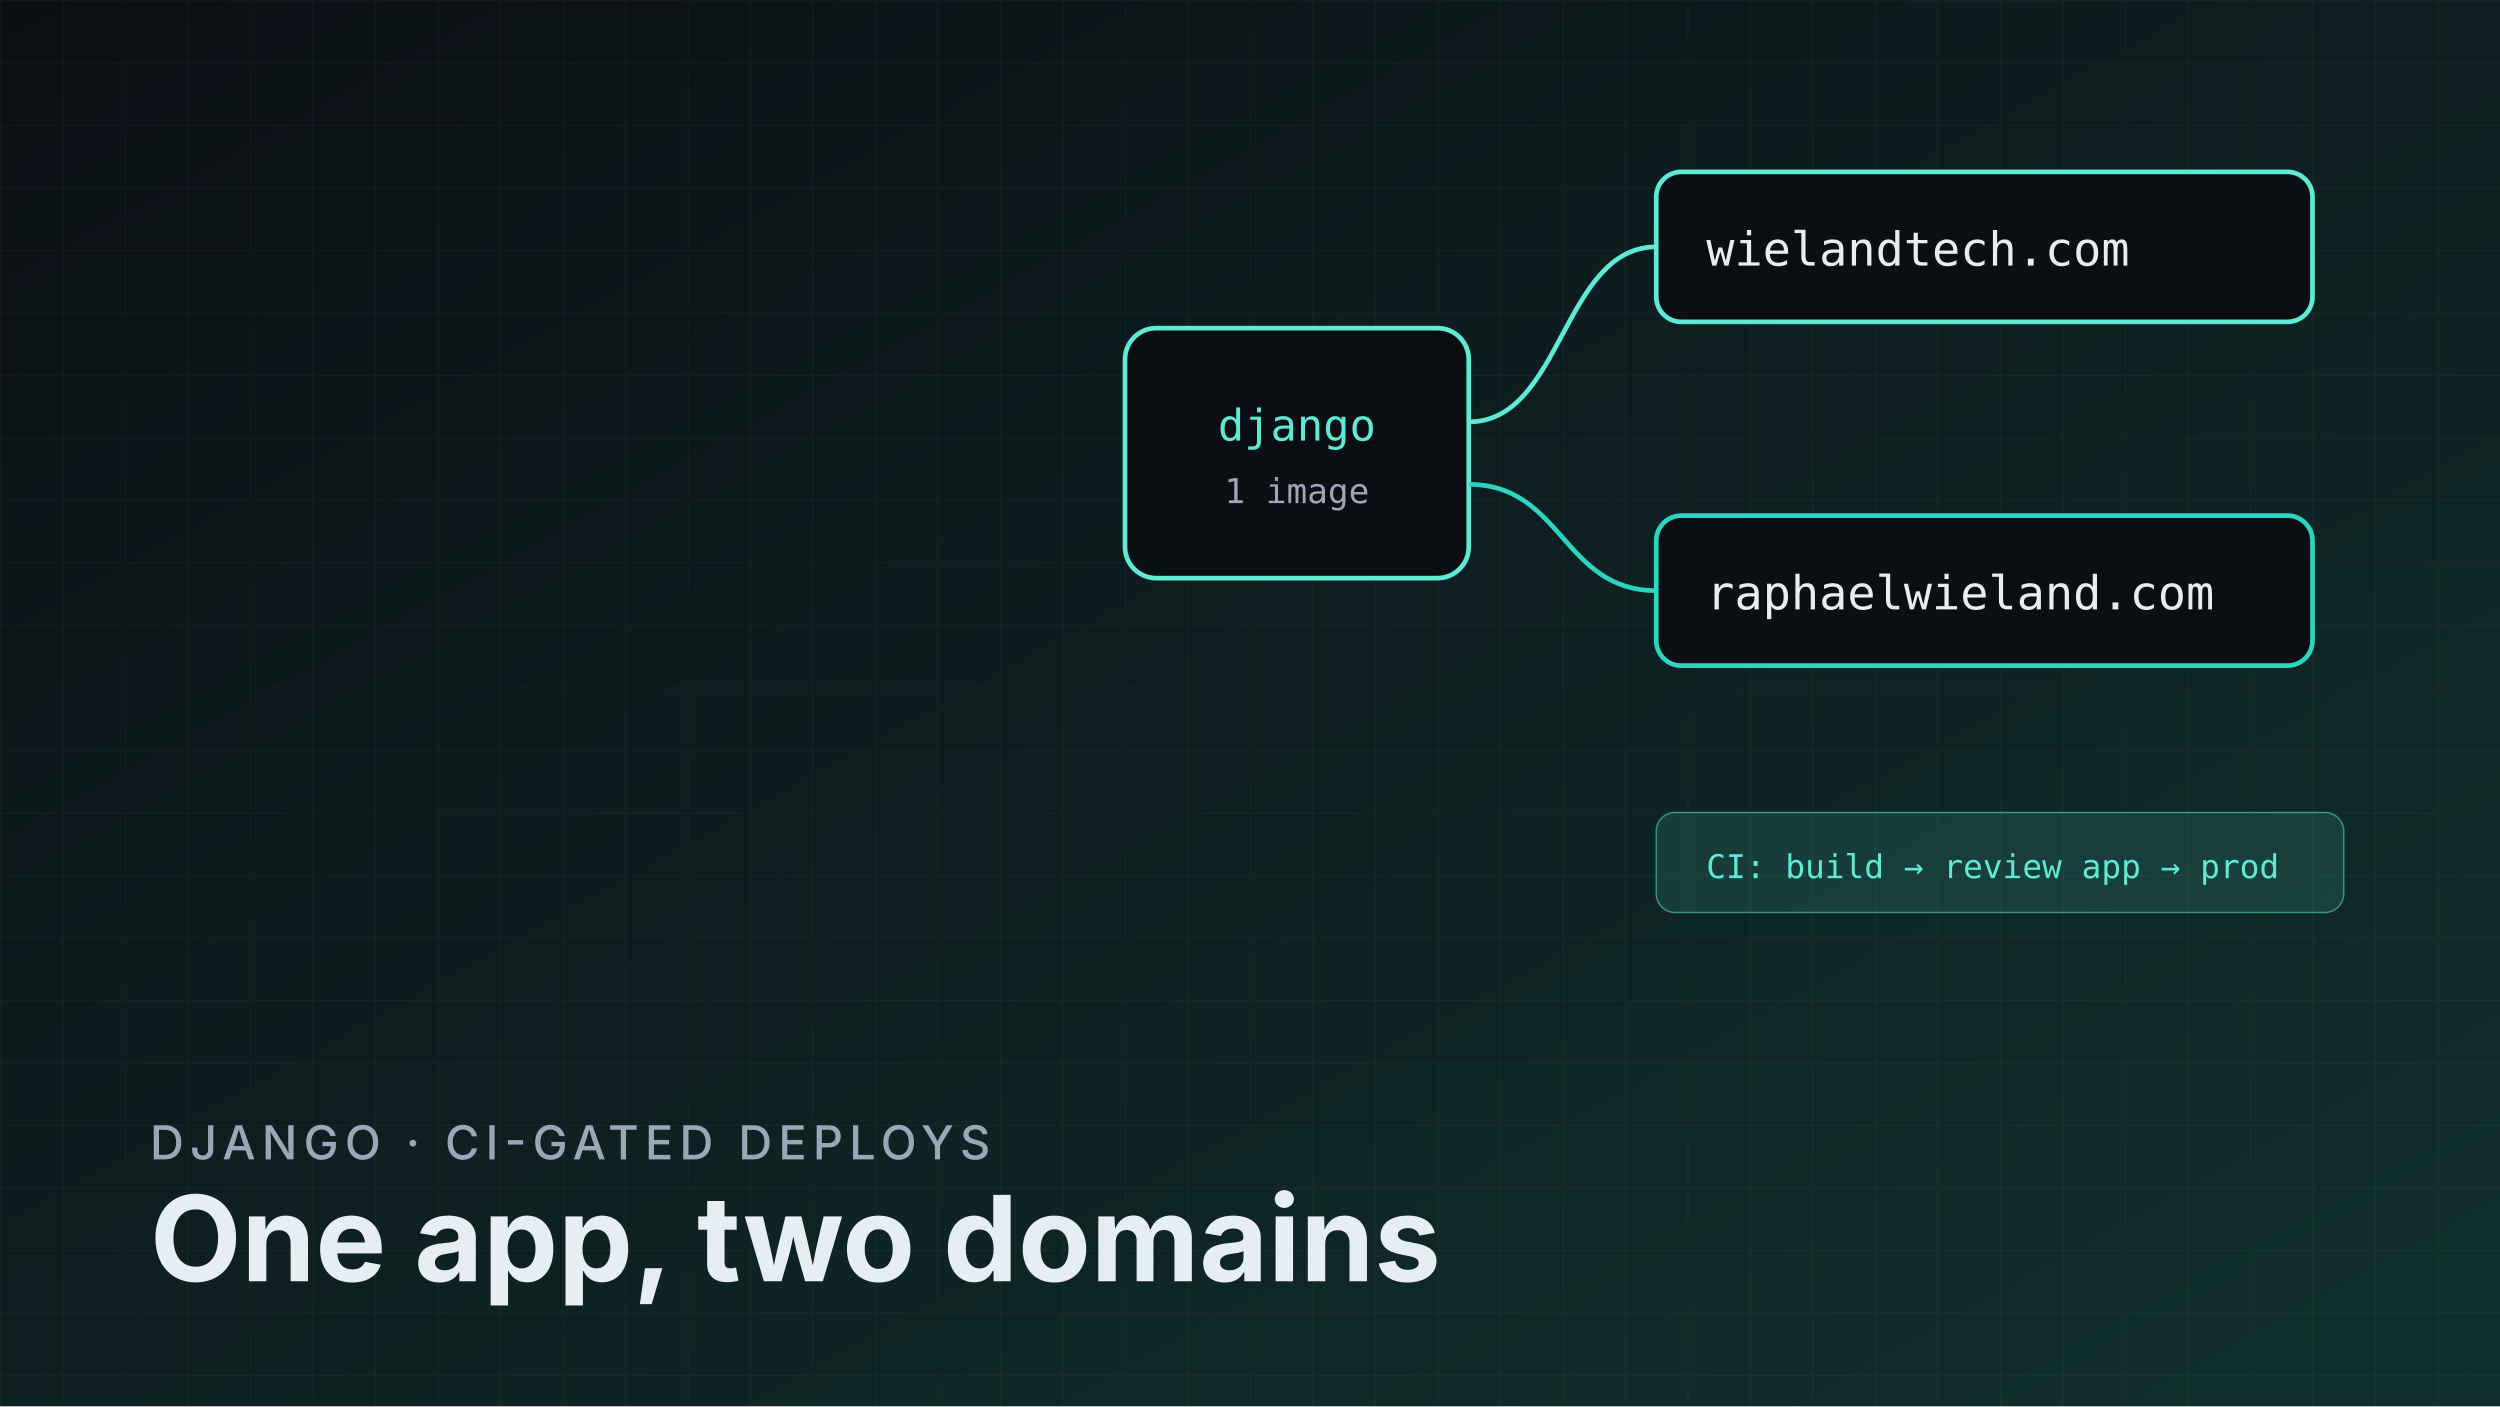
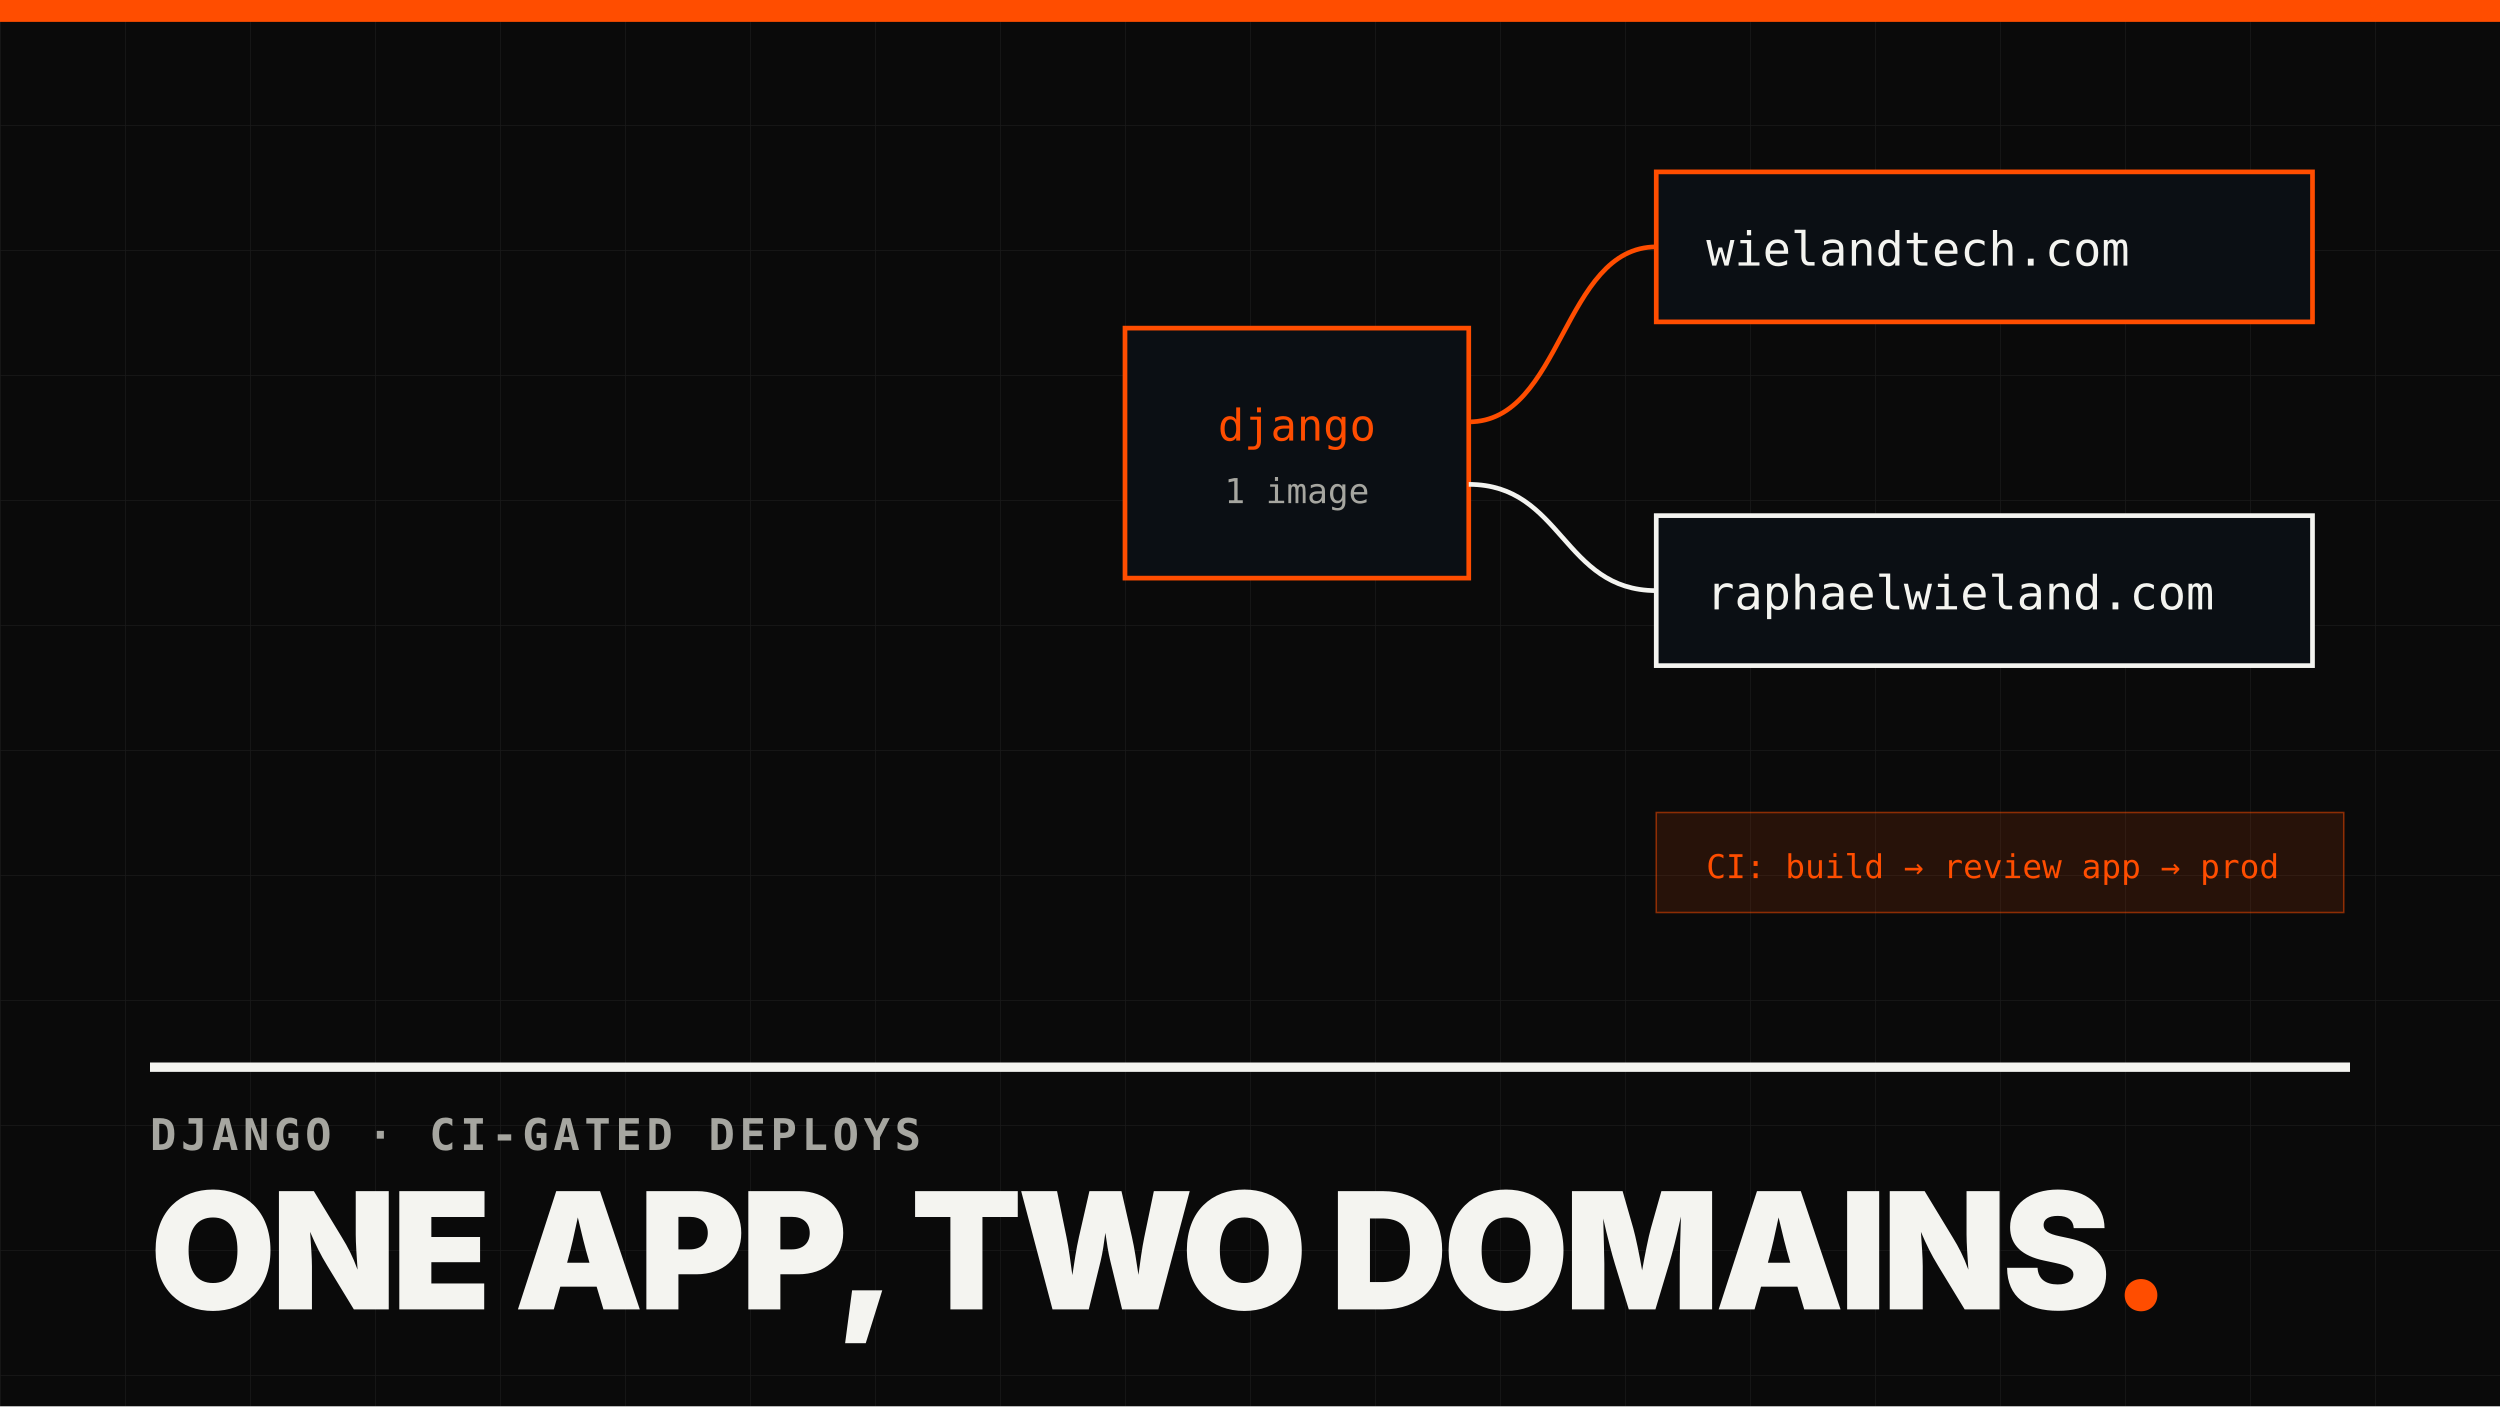
<svg xmlns="http://www.w3.org/2000/svg" viewBox="0 0 1600 900" width="1600" height="900">
  <defs>
-     <linearGradient id="bg" x1="0" y1="0" x2="1" y2="1">
-       <stop offset="0" stop-color="#0b0f14" />
-       <stop offset="1" stop-color="#10302d" />
-     </linearGradient>
-     <pattern id="grid" width="40" height="40" patternUnits="userSpaceOnUse">
-       <path d="M40 0H0V40" fill="none" stroke="#ffffff" stroke-opacity="0.04" stroke-width="1" />
+     <pattern id="grid" width="80" height="80" patternUnits="userSpaceOnUse">
+       <path d="M80 0H0V80" fill="none" stroke="#ffffff" stroke-opacity="0.07" stroke-width="1" />
    </pattern>
  </defs>
-   <rect width="1600" height="900" fill="url(#bg)" />
+   <rect width="1600" height="900" fill="#0a0a0a" />
  <rect width="1600" height="900" fill="url(#grid)" />
-   <rect x="1060" y="110" width="420" height="96" rx="16" fill="#0b0f14" stroke="#5eead4" stroke-width="3" />
-   <text x="1092" y="170" font-family="'JetBrains Mono', Consolas, monospace" font-size="30" fill="#e6edf3">wielandtech.com</text>
-   <rect x="1060" y="330" width="420" height="96" rx="16" fill="#0b0f14" stroke="#2dd4bf" stroke-width="3" />
-   <text x="1092" y="390" font-family="'JetBrains Mono', Consolas, monospace" font-size="30" fill="#e6edf3">raphaelwieland.com</text>
-   <rect x="720" y="210" width="220" height="160" rx="20" fill="#0b0f14" stroke="#5eead4" stroke-width="3" />
-   <text x="830" y="282" text-anchor="middle" font-family="'JetBrains Mono', Consolas, monospace" font-size="28" fill="#5eead4">django</text>
-   <text x="830" y="322" text-anchor="middle" font-family="'JetBrains Mono', Consolas, monospace" font-size="22" fill="#9aa7b6">1 image</text>
-   <path d="M940 270 C1000 270 1000 158 1060 158" fill="none" stroke="#5eead4" stroke-width="3" />
-   <path d="M940 310 C1000 310 1000 378 1060 378" fill="none" stroke="#2dd4bf" stroke-width="3" />
-   <rect x="1060" y="520" width="440" height="64" rx="12" fill="#5eead4" fill-opacity="0.12" stroke="#5eead4" stroke-opacity="0.5" />
-   <text x="1092" y="562" font-family="'JetBrains Mono', Consolas, monospace" font-size="21" fill="#5eead4">CI: build → review app → prod</text>
-   <text x="96" y="742" font-family="Inter, 'Segoe UI', Arial, sans-serif" font-size="30" font-weight="500" fill="#9aa7b6" letter-spacing="4">DJANGO · CI-GATED DEPLOYS</text>
-   <text x="96" y="820" font-family="Inter, 'Segoe UI', Arial, sans-serif" font-size="76" font-weight="700" fill="#e6edf3">One app, two domains</text>
+   <rect x="0" y="0" width="1600" height="14" fill="#ff4d00" />
+   <rect x="1060" y="110" width="420" height="96" fill="#0b0f14" stroke="#ff4d00" stroke-width="3" />
+   <text x="1092" y="170" font-family="'JetBrains Mono', Consolas, monospace" font-size="30" fill="#f4f4f0">wielandtech.com</text>
+   <rect x="1060" y="330" width="420" height="96" fill="#0b0f14" stroke="#f4f4f0" stroke-width="3" />
+   <text x="1092" y="390" font-family="'JetBrains Mono', Consolas, monospace" font-size="30" fill="#f4f4f0">raphaelwieland.com</text>
+   <rect x="720" y="210" width="220" height="160" fill="#0b0f14" stroke="#ff4d00" stroke-width="3" />
+   <text x="830" y="282" text-anchor="middle" font-family="'JetBrains Mono', Consolas, monospace" font-size="28" fill="#ff4d00">django</text>
+   <text x="830" y="322" text-anchor="middle" font-family="'JetBrains Mono', Consolas, monospace" font-size="22" fill="#a6a6a0">1 image</text>
+   <path d="M940 270 C1000 270 1000 158 1060 158" fill="none" stroke="#ff4d00" stroke-width="3" />
+   <path d="M940 310 C1000 310 1000 378 1060 378" fill="none" stroke="#f4f4f0" stroke-width="3" />
+   <rect x="1060" y="520" width="440" height="64" fill="#ff4d00" fill-opacity="0.12" stroke="#ff4d00" stroke-opacity="0.5" />
+   <text x="1092" y="562" font-family="'JetBrains Mono', Consolas, monospace" font-size="21" fill="#ff4d00">CI: build → review app → prod</text>
+   <rect x="96" y="680" width="1408" height="6" fill="#f4f4f0" />
+   <text x="96" y="736" font-family="'JetBrains Mono', Consolas, monospace" font-size="28" font-weight="700" fill="#a6a6a0" letter-spacing="3">DJANGO · CI-GATED DEPLOYS</text>
+   <text x="96" y="838" font-family="'Inter Tight', Inter, 'Arial Black', Arial, sans-serif" font-size="104" font-weight="900" fill="#f4f4f0" letter-spacing="-3">ONE APP, TWO DOMAINS<tspan fill="#ff4d00">.</tspan>
+   </text>
</svg>
